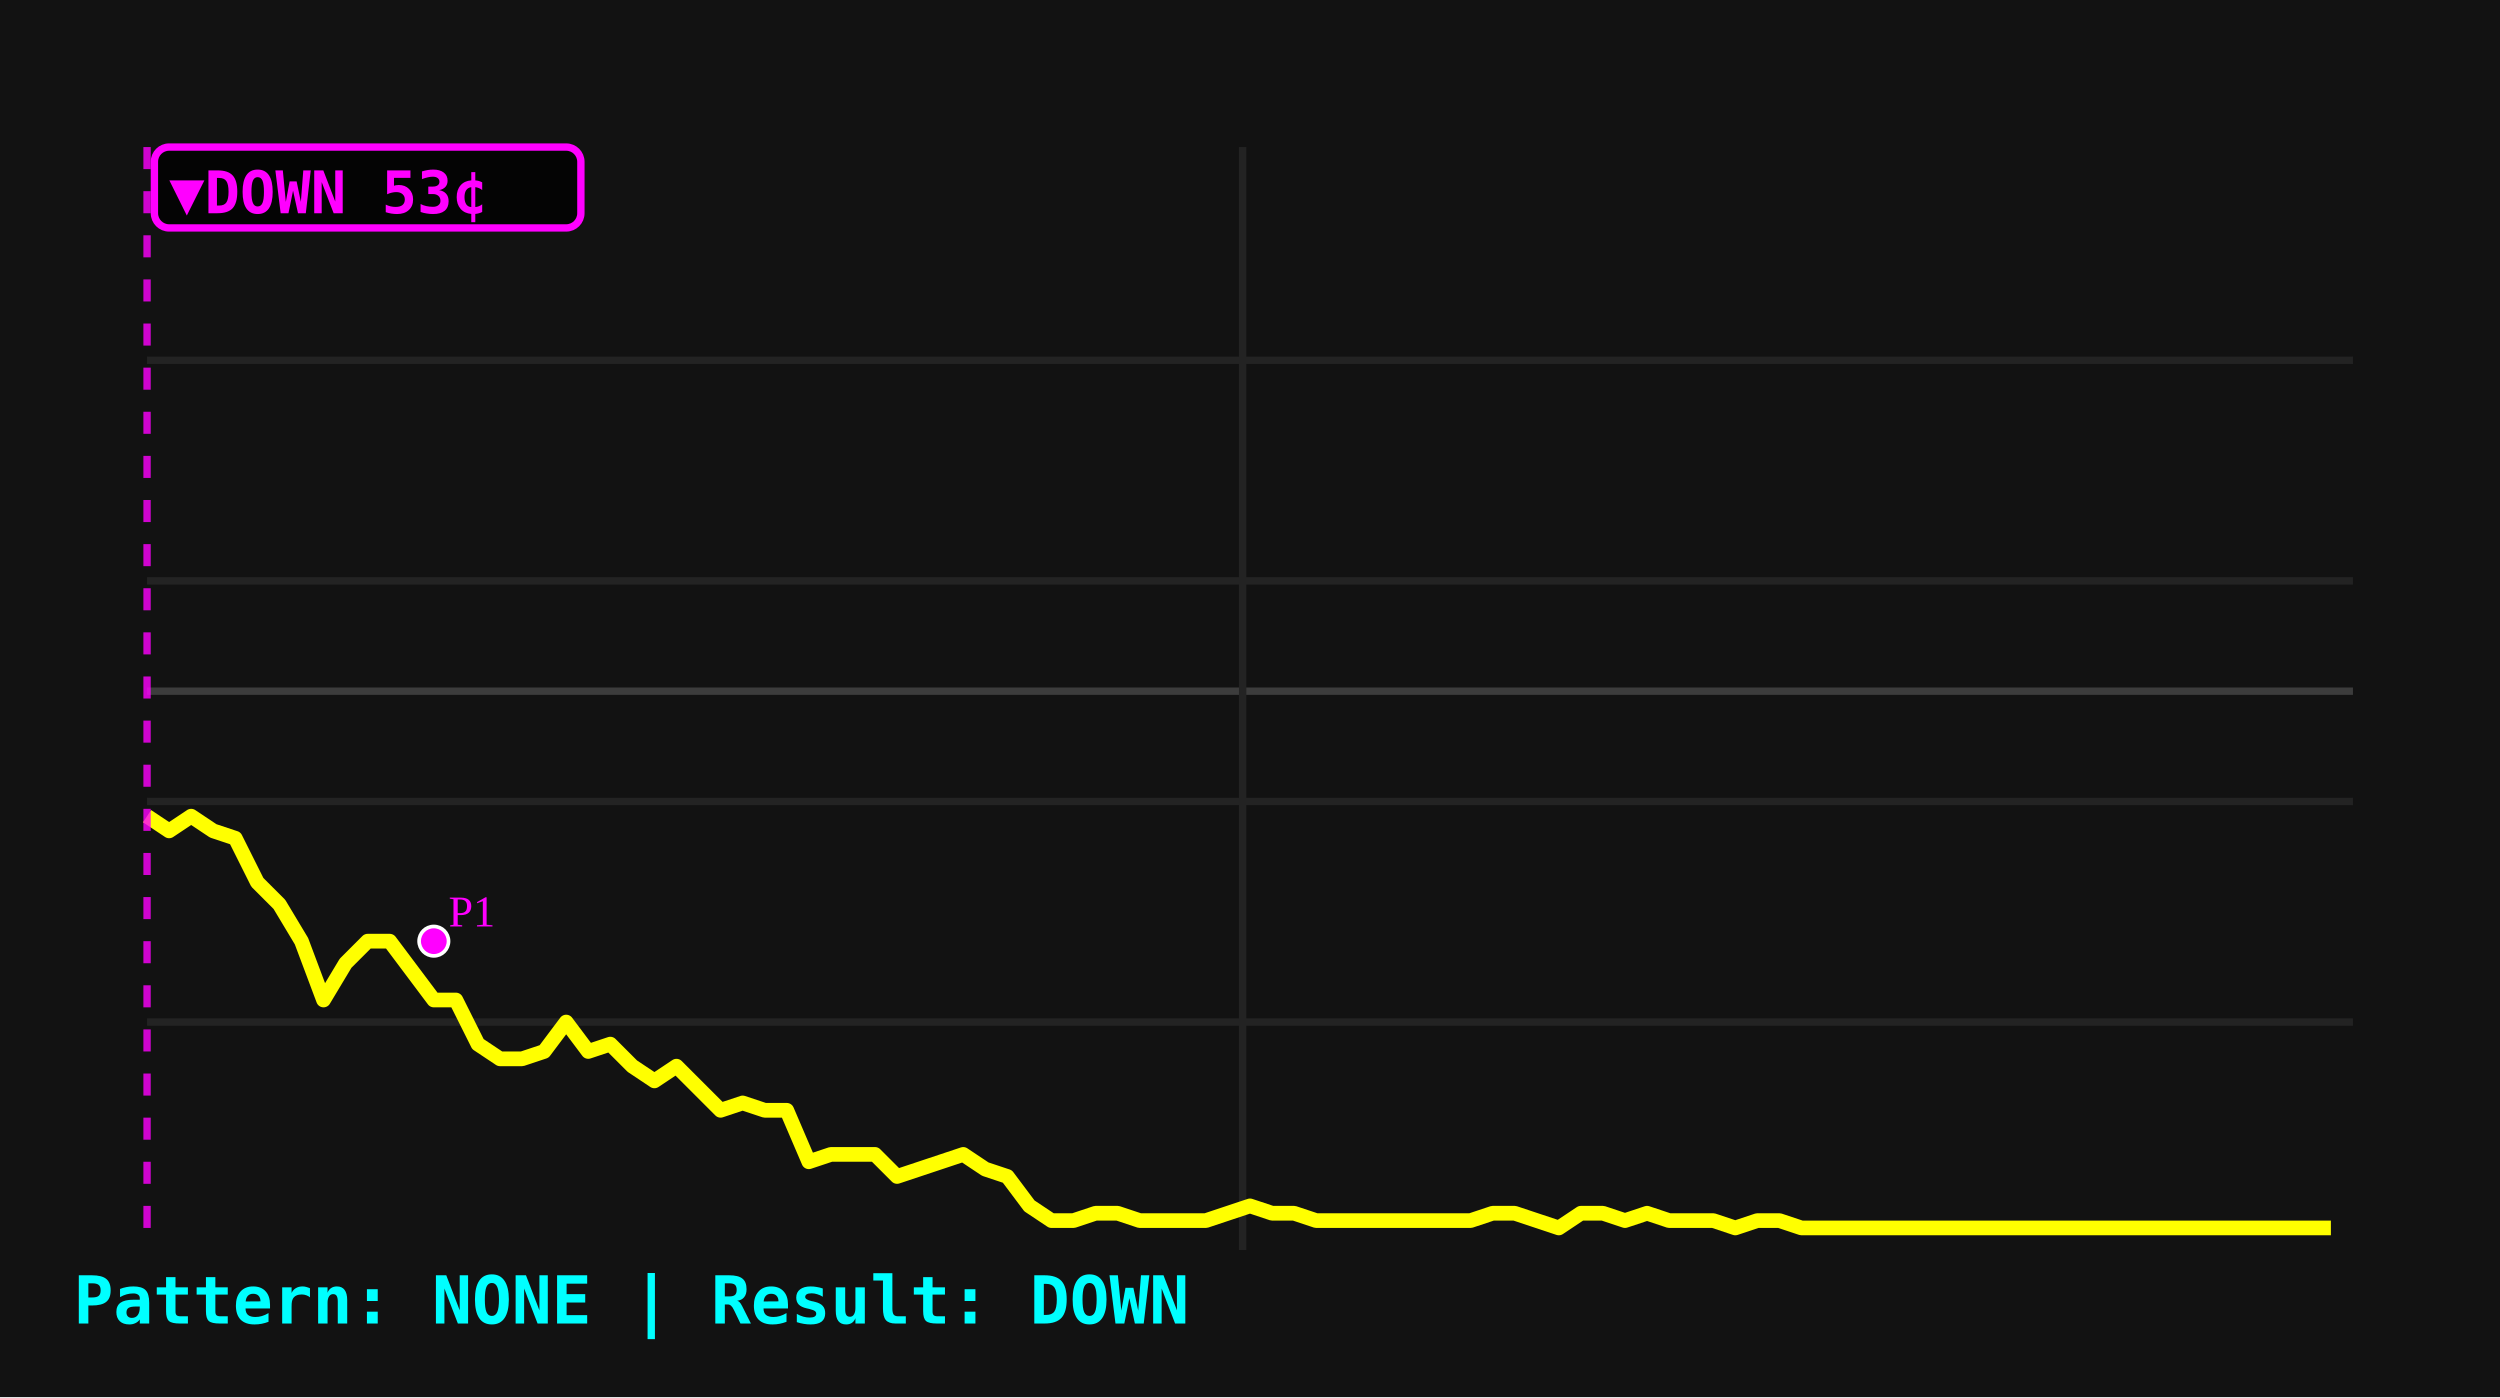
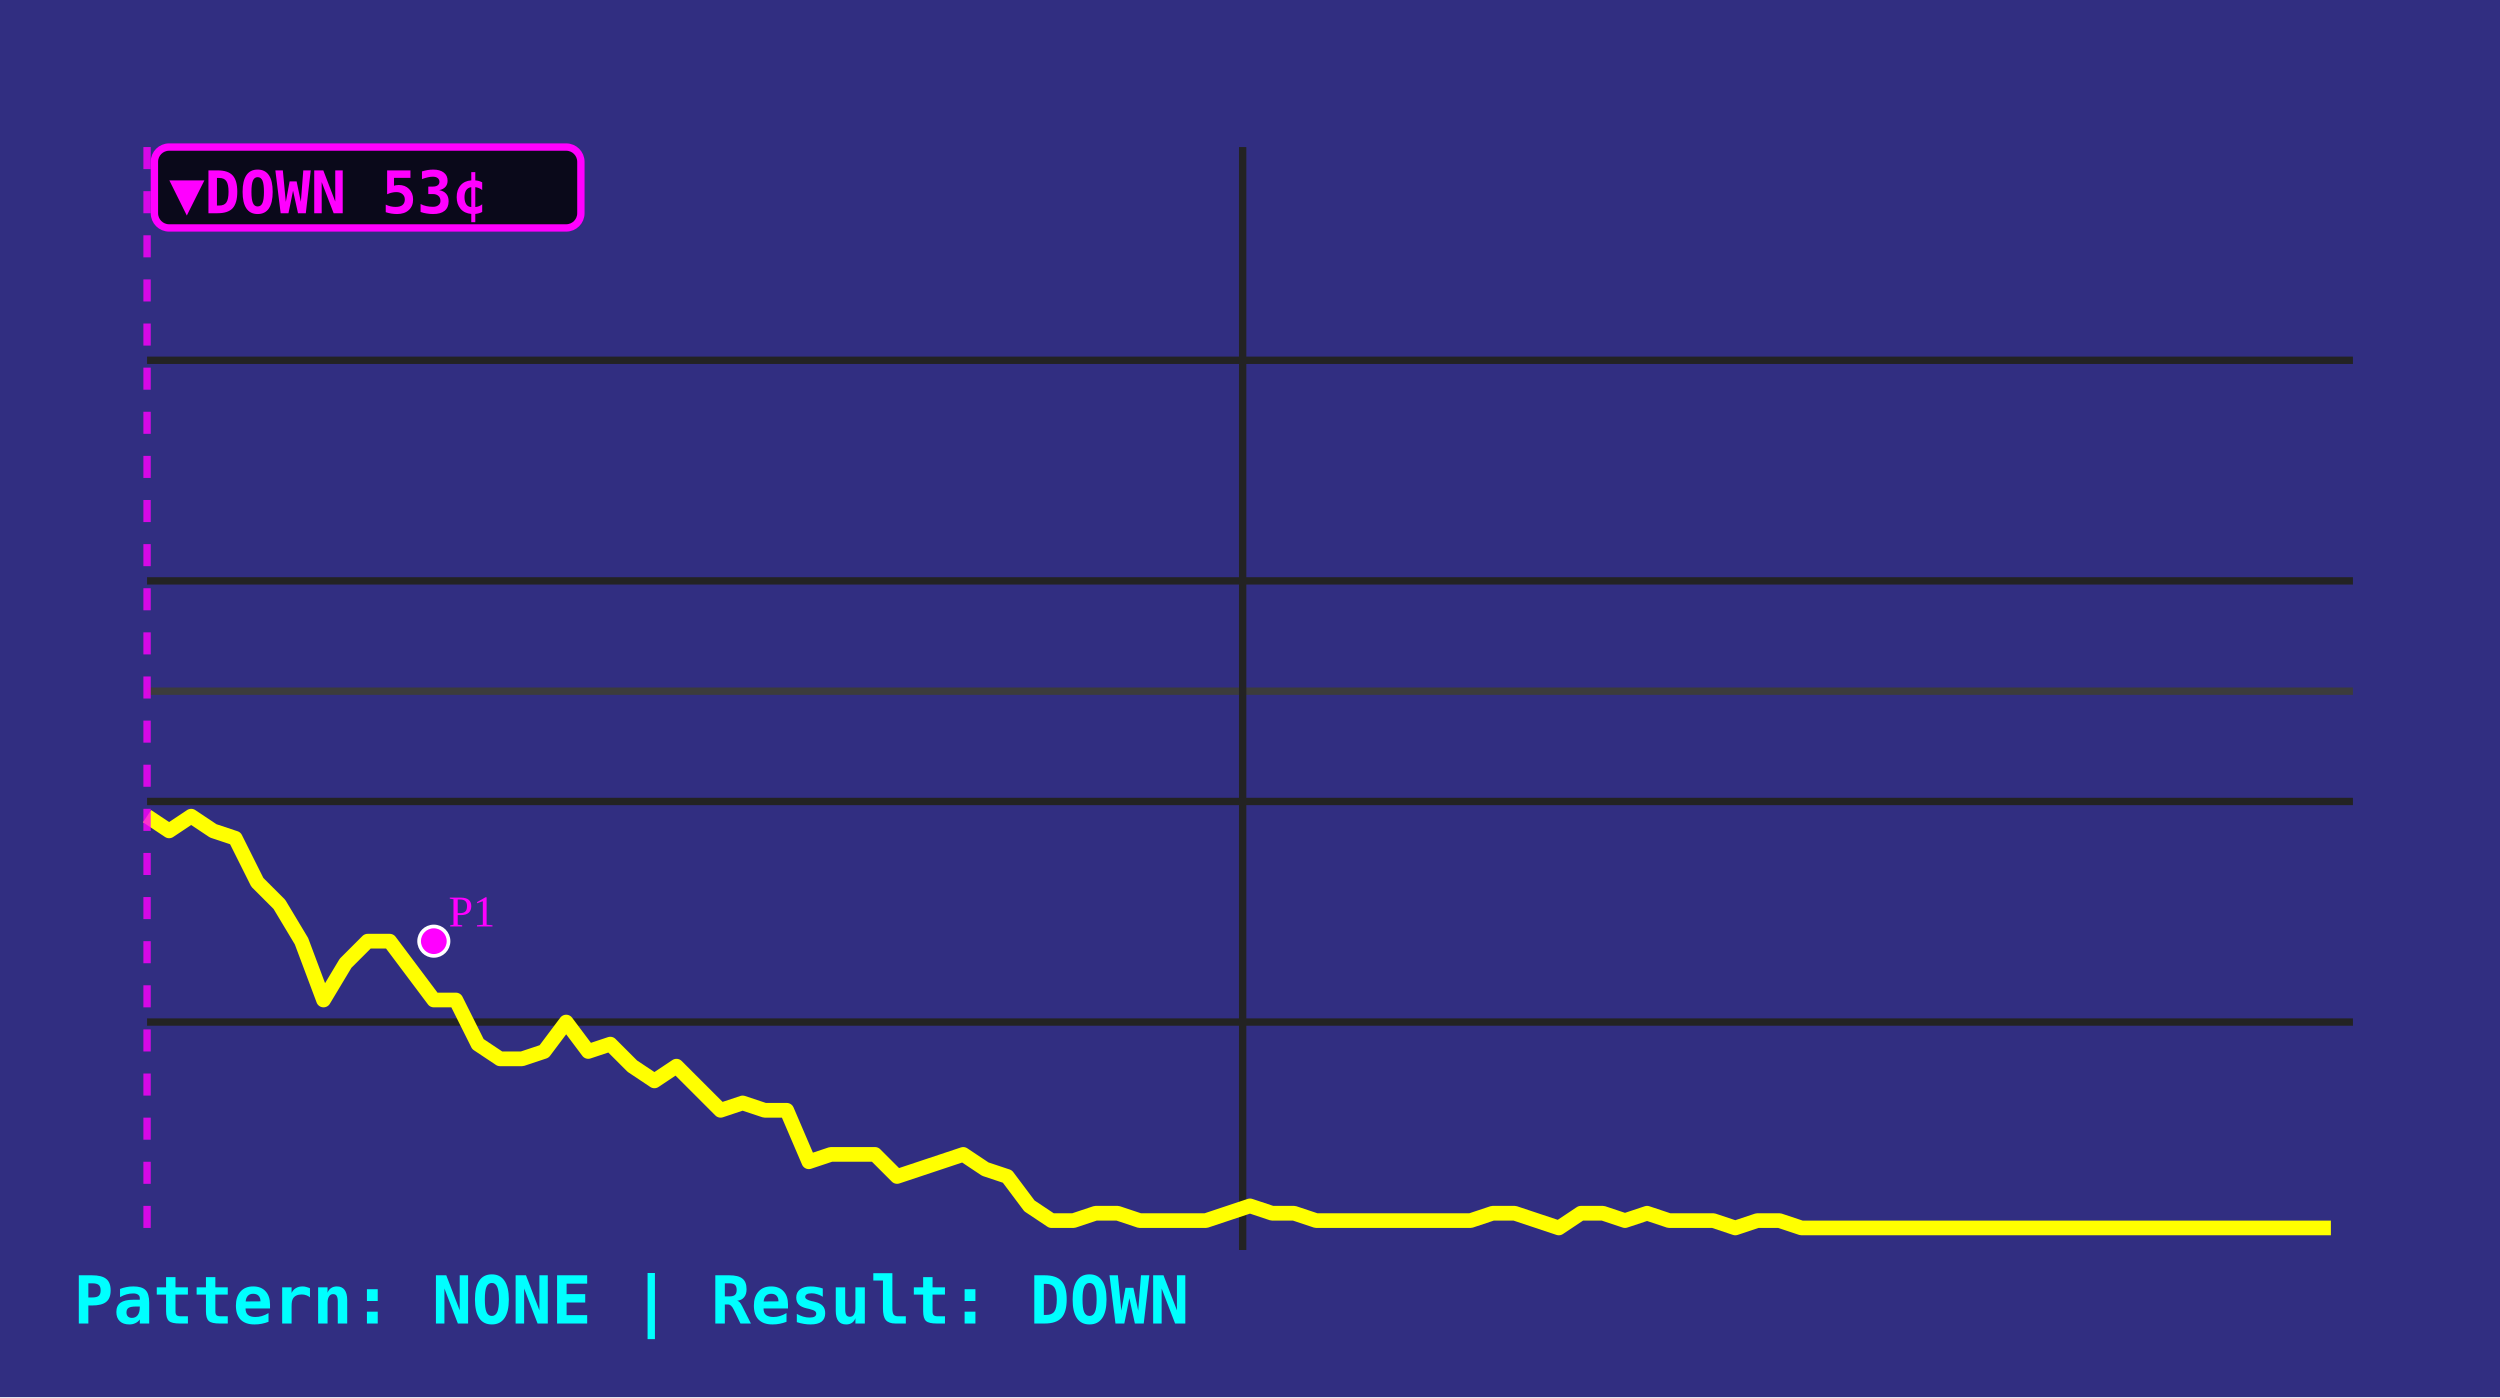
<svg xmlns="http://www.w3.org/2000/svg" width="340" height="190" style="overflow:visible">
  <style>.trade-dot:hover .dot-tip { opacity: 1 !important; } .trade-dot { cursor: crosshair; }</style>
-   <rect width="340" height="190" fill="#121212" />
+   <rect width="340" height="190" fill="#312e81" />
  <line x1="20" y1="139" x2="320" y2="139" stroke="#232323" stroke-width="1" />
  <line x1="20" y1="109" x2="320" y2="109" stroke="#232323" stroke-width="1" />
  <line x1="20" y1="94" x2="320" y2="94" stroke="#3C3C3C" stroke-width="1" />
  <line x1="20" y1="79" x2="320" y2="79" stroke="#232323" stroke-width="1" />
  <line x1="20" y1="49" x2="320" y2="49" stroke="#232323" stroke-width="1" />
  <line x1="169" y1="20" x2="169" y2="170" stroke="#232323" stroke-width="1" />
  <polyline points="20,111 20,111 23,113 26,111 29,113 32,114 35,120 38,123 41,128 44,136 47,131 50,128 53,128 56,132 59,136 62,136 65,142 68,144 71,144 74,143 77,139 80,143 83,142 86,145 89,147 92,145 95,148 98,151 101,150 104,151 107,151 110,158 113,157 116,157 119,157 122,160 125,159 128,158 131,157 134,159 137,160 140,164 143,166 146,166 149,165 152,165 155,166 158,166 161,166 164,166 167,165 170,164 173,165 176,165 179,166 182,166 185,166 188,166 191,166 194,166 197,166 200,166 203,165 206,165 209,166 212,167 215,165 218,165 221,166 224,165 227,166 230,166 233,166 236,167 239,166 242,166 245,167 248,167 251,167 254,167 257,167 260,167 263,167 266,167 269,167 272,167 275,167 278,167 281,167 284,167 287,167 290,167 293,167 296,167 299,167 302,167 307,167 312,167 317,167" fill="none" stroke="#FFFF00" stroke-width="2" stroke-linejoin="round" />
  <line x1="20" y1="20" x2="20" y2="170" stroke="#FF00FF" stroke-width="1" stroke-dasharray="3,3" opacity="0.8">
  </line>
  <rect x="21" y="20" width="58" height="11" rx="2" fill="#000000" fill-opacity="0.8" stroke="#FF00FF" stroke-width="1" />
  <text x="23" y="29" font-size="8" fill="#FF00FF" font-family="monospace" font-weight="bold">▼DOWN 53¢</text>
  <circle cx="59.0" cy="128.0" r="2" fill="#ff00ff" stroke="white" stroke-width="0.5" />
  <text x="61.0" y="126.0" font-size="6" fill="#ff00ff">P1</text>
  <text x="10" y="180" font-family="monospace" font-size="9" fill="cyan" font-weight="bold">Pattern: NONE | Result: DOWN</text>
</svg>
